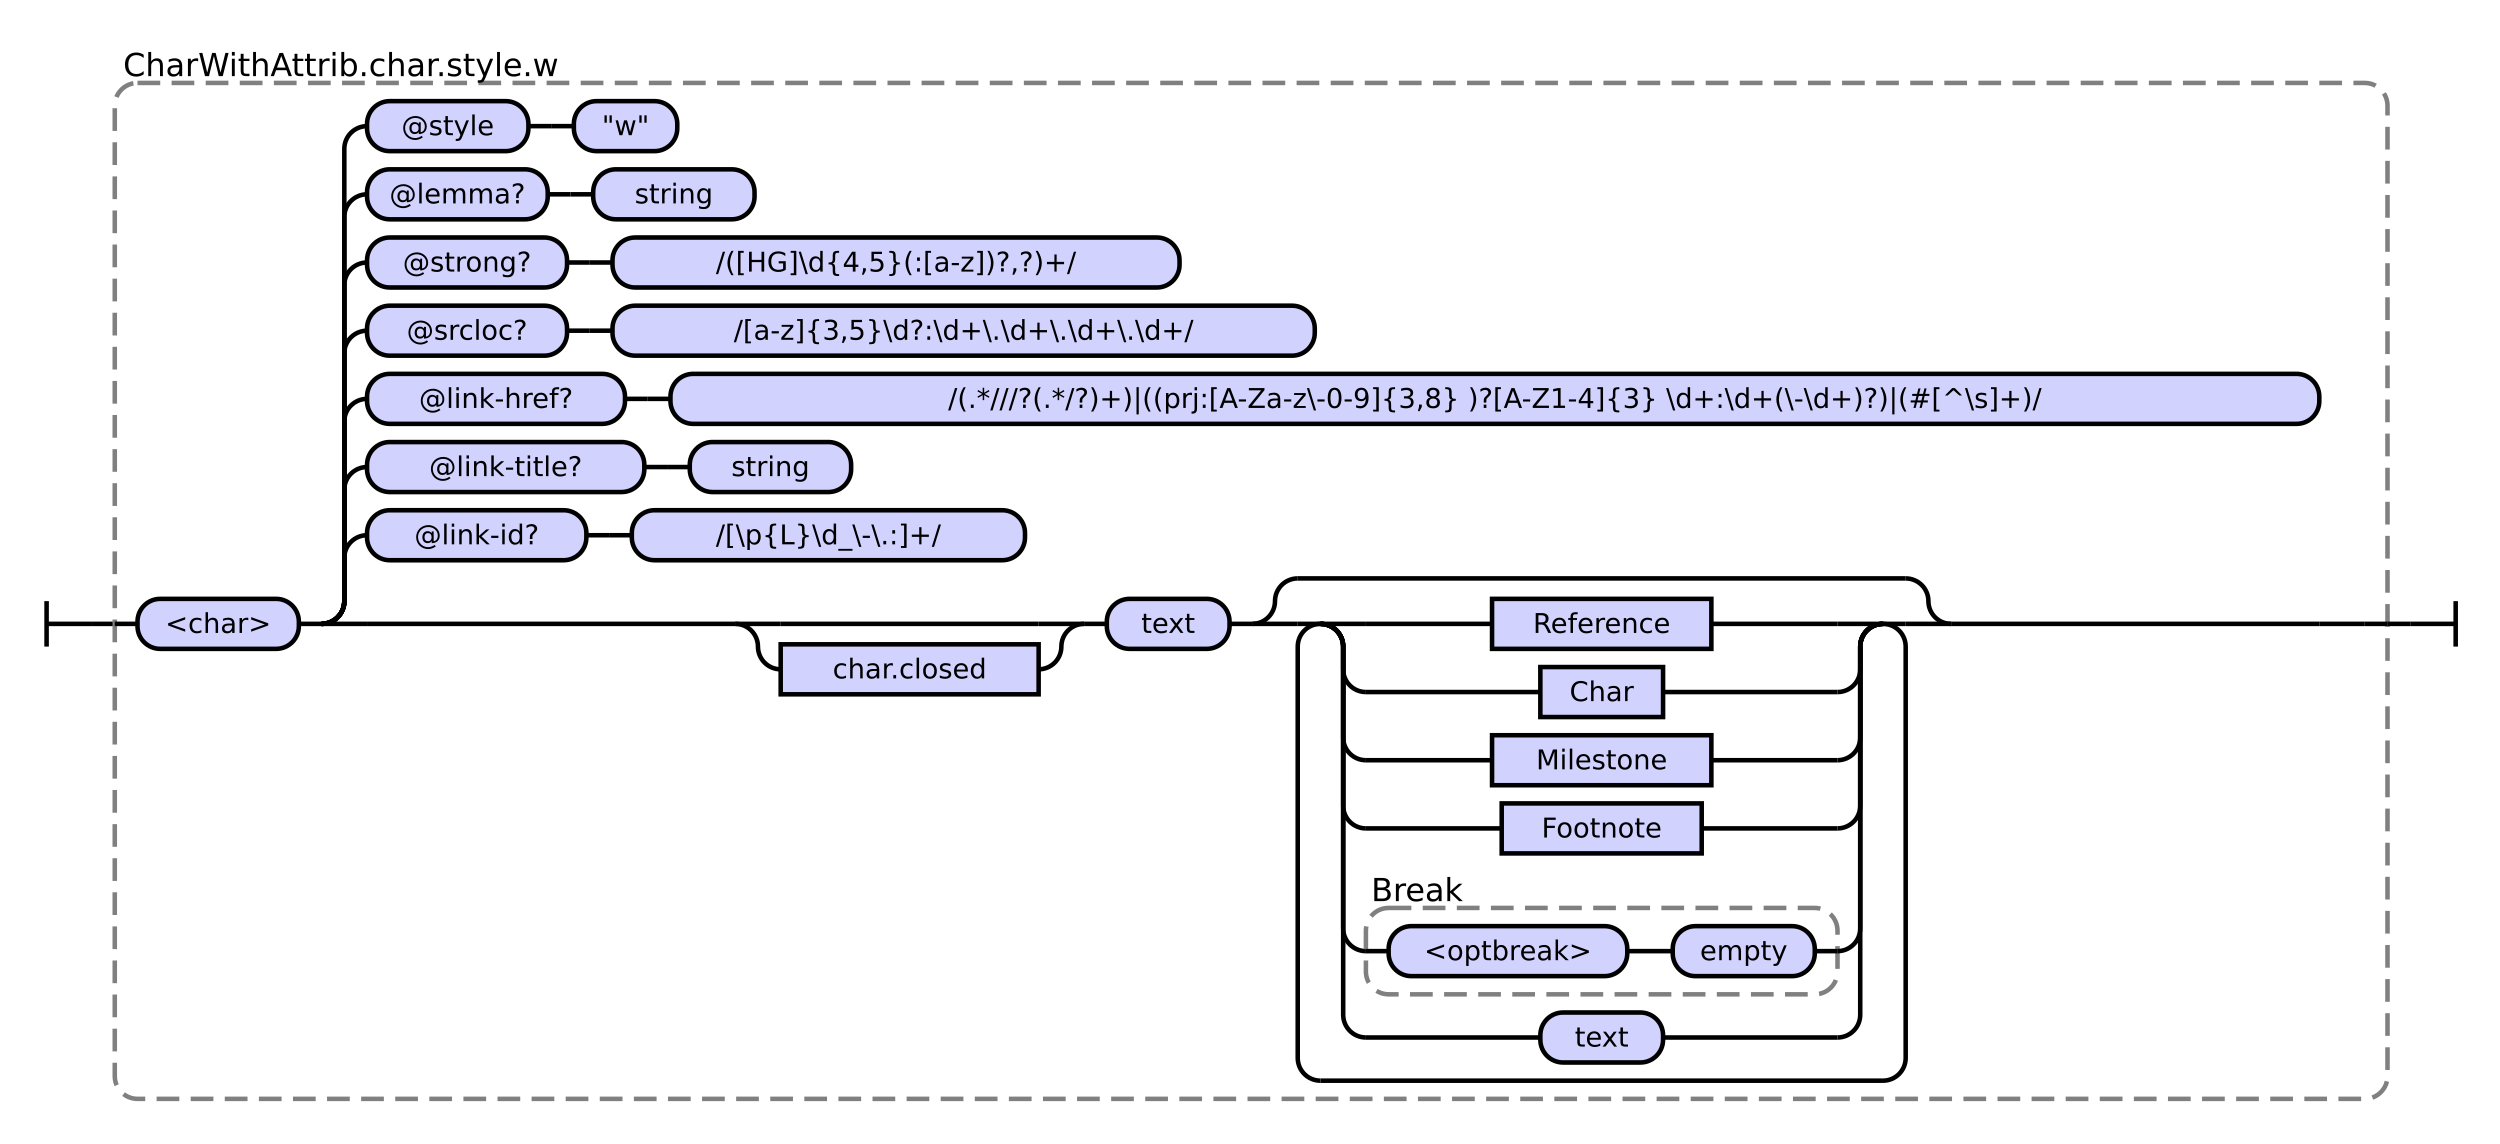
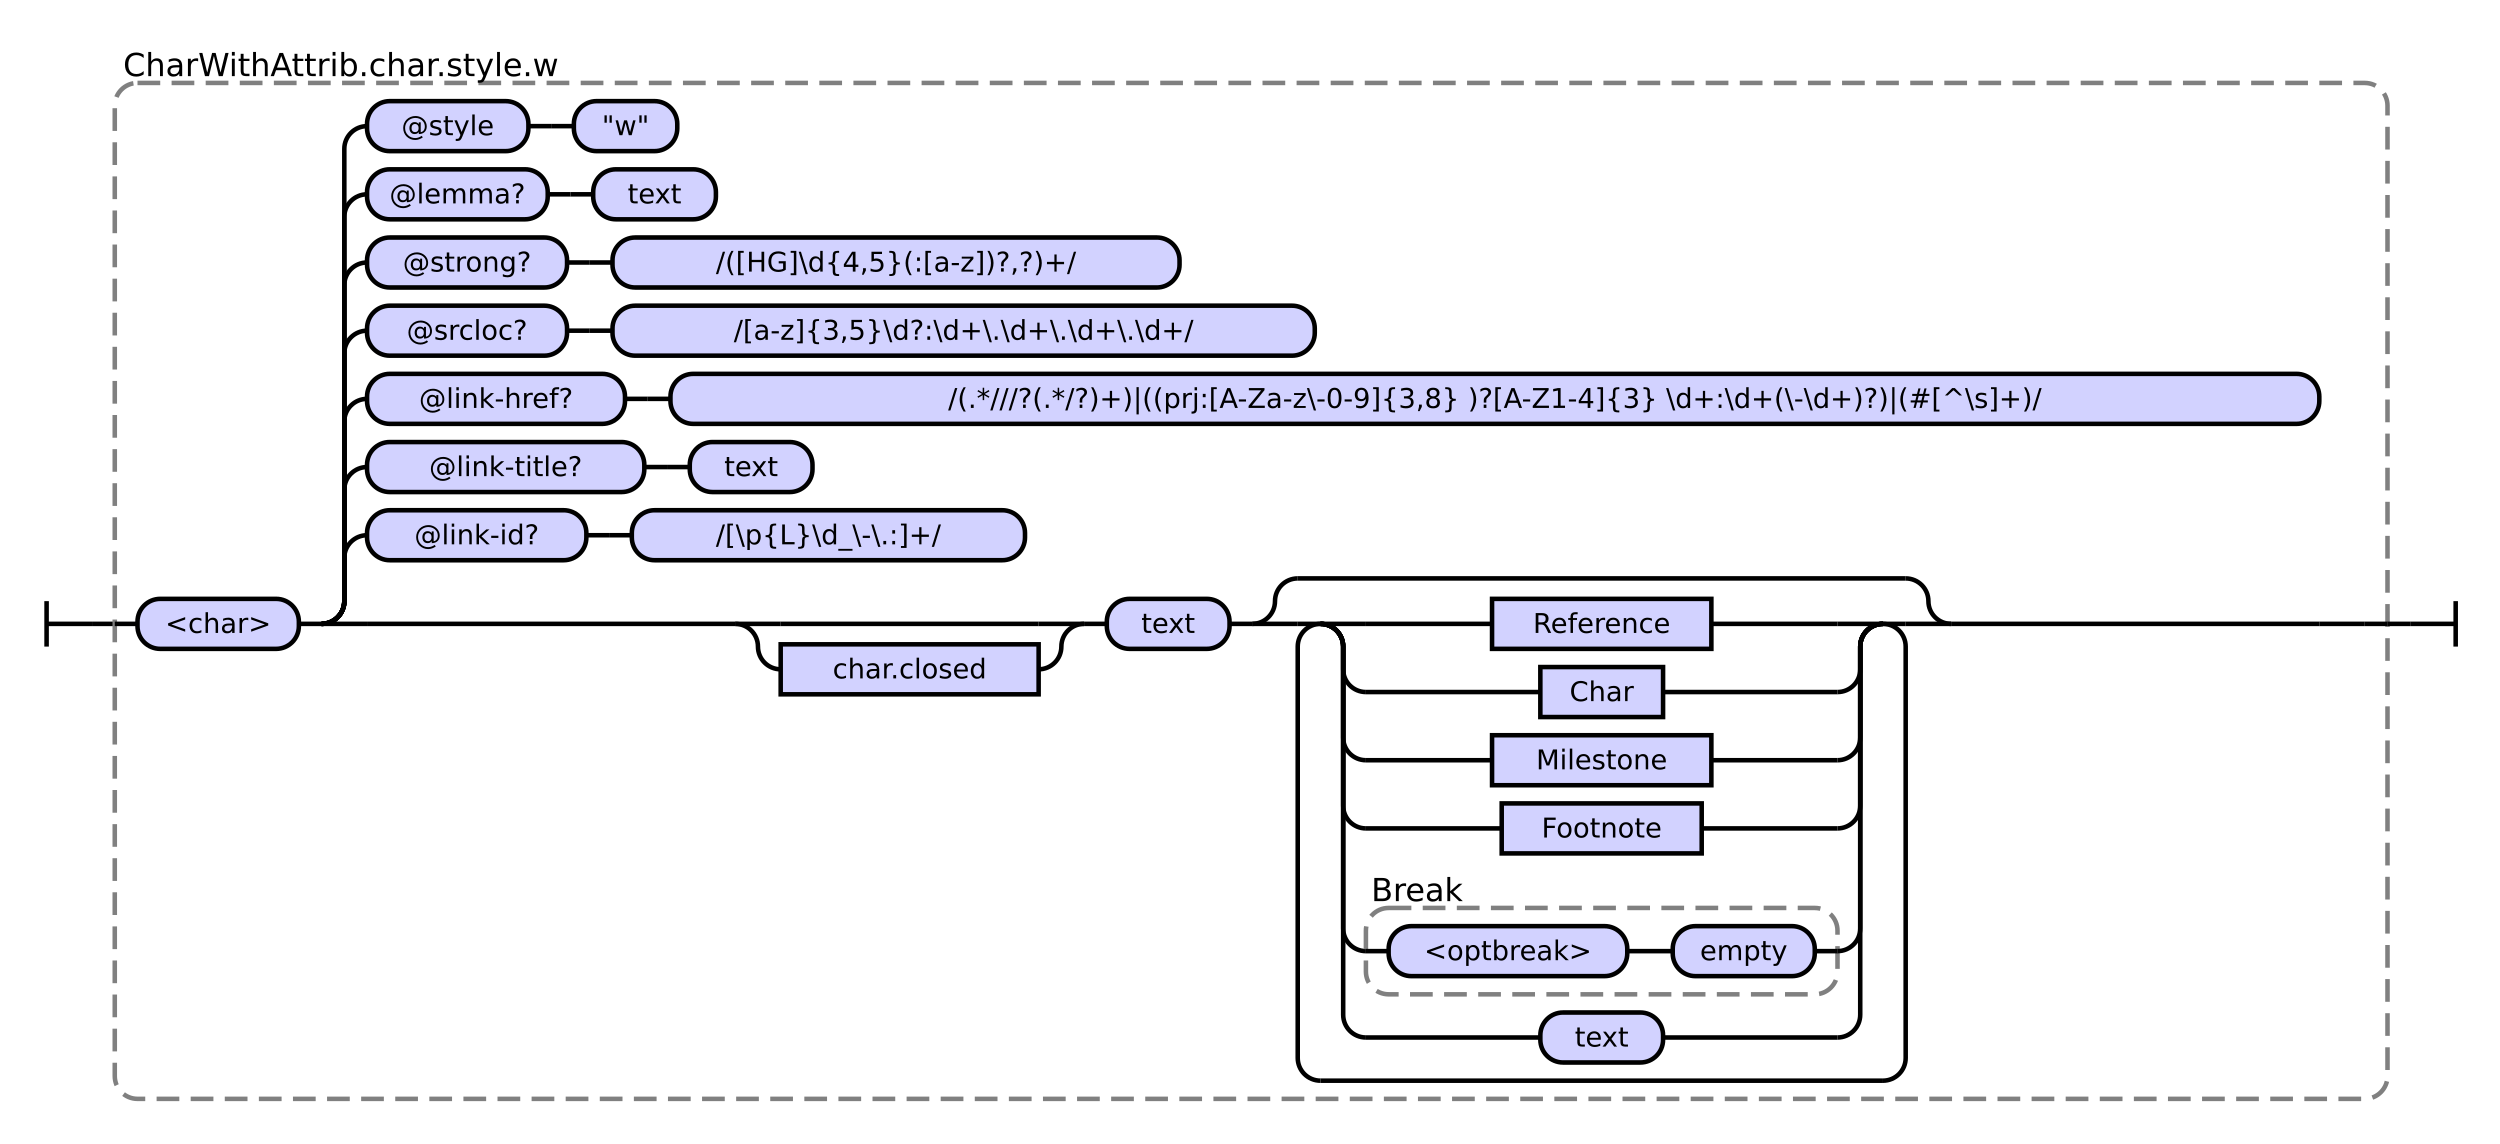
<svg xmlns="http://www.w3.org/2000/svg" class="railroad-diagram" height="503" viewBox="0 0 1100.0 503" width="1100.0">
  <g transform="translate(.5 .5)">
    <style>/*  */
    svg.railroad-diagram {
        background-color:hsl(30,20%,95%);
    }
    svg.railroad-diagram path {
        stroke-width: 2;
        stroke: black;
        fill: none;
    }
    svg.railroad-diagram text {
        font-size: 12px;
        text-anchor: middle;
        font-family: DejaVu Sans;
    }
    svg.railroad-diagram text.label {
        text-anchor:start;
    }
    svg.railroad-diagram text.comment {
        font-family: DejaVu Sans;
        font-size: 14px;
    }
    svg.railroad-diagram rect{
        stroke-width: 2;
        stroke:black;
        fill: rgb(210, 210, 255);
    }
    svg.railroad-diagram rect.group-box {
        stroke: gray;
        stroke-dasharray: 10 5;
        fill: none;
    }
    .terminal {
        font-family: DejaVu Sans;
    }

/*  */
</style>
    <g>
      <path d="M 20 264 v 20 m 0 -10 h 20" />
    </g>
    <path d="M 40 274 h 10" />
    <g>
      <path d="M 50 274 h 0.0" />
      <path d="M 1050.0 274 h 0.0" />
      <rect class="group-box" height="447" rx="10" ry="10" width="1000.0" x="50.0" y="36" />
      <g>
        <path d="M 50.0 274 h 10.0" />
        <path d="M 1040.0 274 h 10.0" />
        <g class="terminal ">
          <path d="M 60.0 274 h 0.0" />
          <path d="M 131.0 274 h 0.0" />
          <rect height="22" rx="10" ry="10" width="71.0" x="60.0" y="263" />
          <text x="95.5" y="278">&lt;char&gt;</text>
        </g>
        <path d="M 131.0 274 h 10" />
        <g>
          <path d="M 141.0 274 h 0.0" />
          <path d="M 1040.0 274 h 0.0" />
          <path d="M 141.0 274 a 10 10 0 0 0 10 -10 v -19 a 10 10 0 0 1 10 -10" />
          <g>
            <path d="M 161.0 235 h 0.0" />
            <path d="M 450.5 235 h 0.0" />
            <g class="terminal ">
              <path d="M 161.0 235 h 0.0" />
              <path d="M 257.5 235 h 0.0" />
              <rect height="22" rx="10" ry="10" width="96.5" x="161.0" y="224" />
              <text x="209.25" y="239">@link-id?</text>
            </g>
            <path d="M 257.5 235 h 10" />
            <path d="M 267.5 235 h 10" />
            <g class="terminal ">
              <path d="M 277.5 235 h 0.0" />
              <path d="M 450.5 235 h 0.0" />
              <rect height="22" rx="10" ry="10" width="173.0" x="277.5" y="224" />
              <text x="364.0" y="239">/[\p{L}\d_\-\.:]+/</text>
            </g>
          </g>
          <path d="M 141.0 274 a 10 10 0 0 0 10 -10 v -49 a 10 10 0 0 1 10 -10" />
          <g>
            <path d="M 161.0 205 h 0.0" />
-             <path d="M 374.0 205 h 0.0" />
+             <path d="M 357.0 205 h 0.0" />
            <g class="terminal ">
              <path d="M 161.0 205 h 0.0" />
              <path d="M 283.0 205 h 0.0" />
              <rect height="22" rx="10" ry="10" width="122.0" x="161.0" y="194" />
              <text x="222.0" y="209">@link-title?</text>
            </g>
            <path d="M 283.0 205 h 10" />
            <path d="M 293.0 205 h 10" />
            <g class="terminal ">
              <path d="M 303.0 205 h 0.0" />
-               <path d="M 374.0 205 h 0.0" />
-               <rect height="22" rx="10" ry="10" width="71.0" x="303.0" y="194" />
-               <text x="338.5" y="209">string</text>
+               <path d="M 357.0 205 h 0.0" />
+               <rect height="22" rx="10" ry="10" width="54.0" x="303.0" y="194" />
+               <text x="330.0" y="209">text</text>
            </g>
          </g>
          <path d="M 141.0 274 a 10 10 0 0 0 10 -10 v -79 a 10 10 0 0 1 10 -10" />
          <g>
            <path d="M 161.0 175 h 0.0" />
            <path d="M 1020.0 175 h 0.0" />
            <g class="terminal ">
              <path d="M 161.0 175 h 0.0" />
              <path d="M 274.5 175 h 0.0" />
              <rect height="22" rx="10" ry="10" width="113.5" x="161.0" y="164" />
              <text x="217.75" y="179">@link-href?</text>
            </g>
            <path d="M 274.5 175 h 10" />
            <path d="M 284.5 175 h 10" />
            <g class="terminal ">
              <path d="M 294.5 175 h 0.0" />
              <path d="M 1020.0 175 h 0.0" />
              <rect height="22" rx="10" ry="10" width="725.5" x="294.5" y="164" />
              <text x="657.25" y="179">/(.*///?(.*/?)+)|((prj:[A-Za-z\-0-9]{3,8} )?[A-Z1-4]{3} \d+:\d+(\-\d+)?)|(#[^\s]+)/</text>
            </g>
          </g>
          <path d="M 141.0 274 a 10 10 0 0 0 10 -10 v -109 a 10 10 0 0 1 10 -10" />
          <g>
            <path d="M 161.0 145 h 0.0" />
            <path d="M 578.0 145 h 0.0" />
            <g class="terminal ">
              <path d="M 161.0 145 h 0.0" />
              <path d="M 249.0 145 h 0.0" />
              <rect height="22" rx="10" ry="10" width="88.0" x="161.0" y="134" />
              <text x="205.0" y="149">@srcloc?</text>
            </g>
            <path d="M 249.0 145 h 10" />
            <path d="M 259.0 145 h 10" />
            <g class="terminal ">
              <path d="M 269.0 145 h 0.0" />
              <path d="M 578.0 145 h 0.0" />
              <rect height="22" rx="10" ry="10" width="309.0" x="269.0" y="134" />
              <text x="423.5" y="149">/[a-z]{3,5}\d?:\d+\.\d+\.\d+\.\d+/</text>
            </g>
          </g>
          <path d="M 141.0 274 a 10 10 0 0 0 10 -10 v -139 a 10 10 0 0 1 10 -10" />
          <g>
            <path d="M 161.0 115 h 0.0" />
            <path d="M 518.5 115 h 0.0" />
            <g class="terminal ">
              <path d="M 161.0 115 h 0.0" />
              <path d="M 249.0 115 h 0.0" />
              <rect height="22" rx="10" ry="10" width="88.0" x="161.0" y="104" />
              <text x="205.0" y="119">@strong?</text>
            </g>
            <path d="M 249.0 115 h 10" />
            <path d="M 259.0 115 h 10" />
            <g class="terminal ">
              <path d="M 269.0 115 h 0.0" />
              <path d="M 518.5 115 h 0.0" />
              <rect height="22" rx="10" ry="10" width="249.5" x="269.0" y="104" />
              <text x="393.75" y="119">/([HG]\d{4,5}(:[a-z])?,?)+/</text>
            </g>
          </g>
          <path d="M 141.0 274 a 10 10 0 0 0 10 -10 v -169 a 10 10 0 0 1 10 -10" />
          <g>
            <path d="M 161.0 85 h 0.0" />
-             <path d="M 331.5 85 h 0.0" />
+             <path d="M 314.5 85 h 0.0" />
            <g class="terminal ">
              <path d="M 161.0 85 h 0.0" />
              <path d="M 240.5 85 h 0.0" />
              <rect height="22" rx="10" ry="10" width="79.5" x="161.0" y="74" />
              <text x="200.75" y="89">@lemma?</text>
            </g>
            <path d="M 240.5 85 h 10" />
            <path d="M 250.5 85 h 10" />
            <g class="terminal ">
              <path d="M 260.5 85 h 0.0" />
-               <path d="M 331.5 85 h 0.0" />
-               <rect height="22" rx="10" ry="10" width="71.0" x="260.5" y="74" />
-               <text x="296.0" y="89">string</text>
+               <path d="M 314.5 85 h 0.0" />
+               <rect height="22" rx="10" ry="10" width="54.0" x="260.5" y="74" />
+               <text x="287.5" y="89">text</text>
            </g>
          </g>
          <path d="M 141.0 274 a 10 10 0 0 0 10 -10 v -199 a 10 10 0 0 1 10 -10" />
          <g>
            <path d="M 161.0 55 h 0.0" />
            <path d="M 297.5 55 h 0.0" />
            <g class="terminal ">
              <path d="M 161.0 55 h 0.0" />
              <path d="M 232.0 55 h 0.0" />
              <rect height="22" rx="10" ry="10" width="71.0" x="161.0" y="44" />
              <text x="196.5" y="59">@style</text>
            </g>
            <path d="M 232.0 55 h 10" />
            <path d="M 242.0 55 h 10" />
            <g class="terminal ">
              <path d="M 252.0 55 h 0.0" />
              <path d="M 297.5 55 h 0.0" />
              <rect height="22" rx="10" ry="10" width="45.5" x="252.0" y="44" />
              <text x="274.75" y="59">"w"</text>
            </g>
          </g>
          <path d="M 141.0 274 h 20" />
          <g>
            <path d="M 161.0 274 h 162.0" />
            <path d="M 858.0 274 h 162.0" />
            <g>
              <path d="M 323.0 274 h 0.0" />
              <path d="M 476.5 274 h 0.0" />
              <path d="M 323.0 274 h 20" />
              <g>
                <path d="M 343.0 274 h 113.5" />
              </g>
              <path d="M 456.5 274 h 20" />
              <path d="M 323.0 274 a 10 10 0 0 1 10 10 v 0 a 10 10 0 0 0 10 10" />
              <g class="non-terminal ">
                <path d="M 343.0 294 h 0.0" />
                <path d="M 456.5 294 h 0.0" />
                <rect height="22" width="113.5" x="343.0" y="283" />
                <text x="399.75" y="298">char.closed</text>
              </g>
              <path d="M 456.5 294 a 10 10 0 0 0 10 -10 v 0 a 10 10 0 0 1 10 -10" />
            </g>
            <path d="M 476.5 274 h 10" />
            <g class="terminal ">
              <path d="M 486.5 274 h 0.0" />
              <path d="M 540.5 274 h 0.0" />
              <rect height="22" rx="10" ry="10" width="54.0" x="486.5" y="263" />
              <text x="513.5" y="278">text</text>
            </g>
            <path d="M 540.5 274 h 10" />
            <g>
              <path d="M 550.5 274 h 0.0" />
              <path d="M 858.0 274 h 0.0" />
              <path d="M 550.5 274 a 10 10 0 0 0 10 -10 v 0 a 10 10 0 0 1 10 -10" />
              <g>
                <path d="M 570.5 254 h 267.5" />
              </g>
              <path d="M 838.0 254 a 10 10 0 0 1 10 10 v 0 a 10 10 0 0 0 10 10" />
              <path d="M 550.5 274 h 20" />
              <g>
                <path d="M 570.5 274 h 0.0" />
                <path d="M 838.0 274 h 0.0" />
                <path d="M 570.5 274 h 10" />
                <g>
                  <path d="M 580.5 274 h 0.0" />
                  <path d="M 828.0 274 h 0.0" />
                  <path d="M 580.5 274 h 20" />
                  <g class="non-terminal ">
                    <path d="M 600.5 274 h 55.5" />
                    <path d="M 752.5 274 h 55.5" />
                    <rect height="22" width="96.5" x="656.0" y="263" />
                    <text x="704.25" y="278">Reference</text>
                  </g>
                  <path d="M 808.0 274 h 20" />
                  <path d="M 580.5 274 a 10 10 0 0 1 10 10 v 10 a 10 10 0 0 0 10 10" />
                  <g class="non-terminal ">
                    <path d="M 600.5 304 h 76.75" />
                    <path d="M 731.25 304 h 76.75" />
                    <rect height="22" width="54.0" x="677.25" y="293" />
                    <text x="704.25" y="308">Char</text>
                  </g>
                  <path d="M 808.0 304 a 10 10 0 0 0 10 -10 v -10 a 10 10 0 0 1 10 -10" />
                  <path d="M 580.5 274 a 10 10 0 0 1 10 10 v 40 a 10 10 0 0 0 10 10" />
                  <g class="non-terminal ">
                    <path d="M 600.5 334 h 55.5" />
                    <path d="M 752.5 334 h 55.5" />
                    <rect height="22" width="96.5" x="656.0" y="323" />
                    <text x="704.25" y="338">Milestone</text>
                  </g>
                  <path d="M 808.0 334 a 10 10 0 0 0 10 -10 v -40 a 10 10 0 0 1 10 -10" />
                  <path d="M 580.5 274 a 10 10 0 0 1 10 10 v 70 a 10 10 0 0 0 10 10" />
                  <g class="non-terminal ">
                    <path d="M 600.5 364 h 59.75" />
                    <path d="M 748.25 364 h 59.75" />
                    <rect height="22" width="88.0" x="660.25" y="353" />
                    <text x="704.25" y="368">Footnote</text>
                  </g>
                  <path d="M 808.0 364 a 10 10 0 0 0 10 -10 v -70 a 10 10 0 0 1 10 -10" />
                  <path d="M 580.5 274 a 10 10 0 0 1 10 10 v 124 a 10 10 0 0 0 10 10" />
                  <g>
                    <path d="M 600.5 418 h 0.0" />
                    <path d="M 808.0 418 h 0.0" />
                    <rect class="group-box" height="38" rx="10" ry="10" width="207.5" x="600.5" y="399" />
                    <g>
                      <path d="M 600.5 418 h 10.0" />
                      <path d="M 798.0 418 h 10.0" />
                      <g class="terminal ">
                        <path d="M 610.5 418 h 0.0" />
                        <path d="M 715.5 418 h 0.0" />
                        <rect height="22" rx="10" ry="10" width="105.0" x="610.5" y="407" />
                        <text x="663.0" y="422">&lt;optbreak&gt;</text>
                      </g>
                      <path d="M 715.5 418 h 10" />
                      <path d="M 725.5 418 h 10" />
                      <g class="terminal ">
                        <path d="M 735.5 418 h 0.0" />
                        <path d="M 798.0 418 h 0.0" />
                        <rect height="22" rx="10" ry="10" width="62.5" x="735.5" y="407" />
                        <text x="766.75" y="422">empty</text>
                      </g>
                    </g>
                    <g class="non-terminal ">
                      <path d="M 600.5 391 h 0.0" />
                      <path d="M 645.5 391 h 0.0" />
                      <text class="comment" x="623.0" y="396">Break</text>
                    </g>
                  </g>
                  <path d="M 808.0 418 a 10 10 0 0 0 10 -10 v -124 a 10 10 0 0 1 10 -10" />
                  <path d="M 580.5 274 a 10 10 0 0 1 10 10 v 162 a 10 10 0 0 0 10 10" />
                  <g class="terminal ">
                    <path d="M 600.5 456 h 76.75" />
                    <path d="M 731.25 456 h 76.75" />
                    <rect height="22" rx="10" ry="10" width="54.0" x="677.25" y="445" />
                    <text x="704.25" y="460">text</text>
                  </g>
                  <path d="M 808.0 456 a 10 10 0 0 0 10 -10 v -162 a 10 10 0 0 1 10 -10" />
                </g>
                <path d="M 828.0 274 h 10" />
                <path d="M 580.5 274 a 10 10 0 0 0 -10 10 v 181 a 10 10 0 0 0 10 10" />
                <g>
                  <path d="M 580.5 475 h 247.5" />
                </g>
                <path d="M 828.0 475 a 10 10 0 0 0 10 -10 v -181 a 10 10 0 0 0 -10 -10" />
              </g>
              <path d="M 838.0 274 h 20" />
            </g>
          </g>
          <path d="M 1020.0 274 h 20" />
        </g>
      </g>
      <g class="non-terminal ">
        <path d="M 50.0 28 h 0.0" />
        <path d="M 249.0 28 h 0.0" />
        <text class="comment" x="149.5" y="33">CharWithAttrib.char.style.w</text>
      </g>
    </g>
    <path d="M 1050.0 274 h 10" />
    <path d="M 1060.0 274 h 20 m 0 -10 v 20" />
  </g>
</svg>
